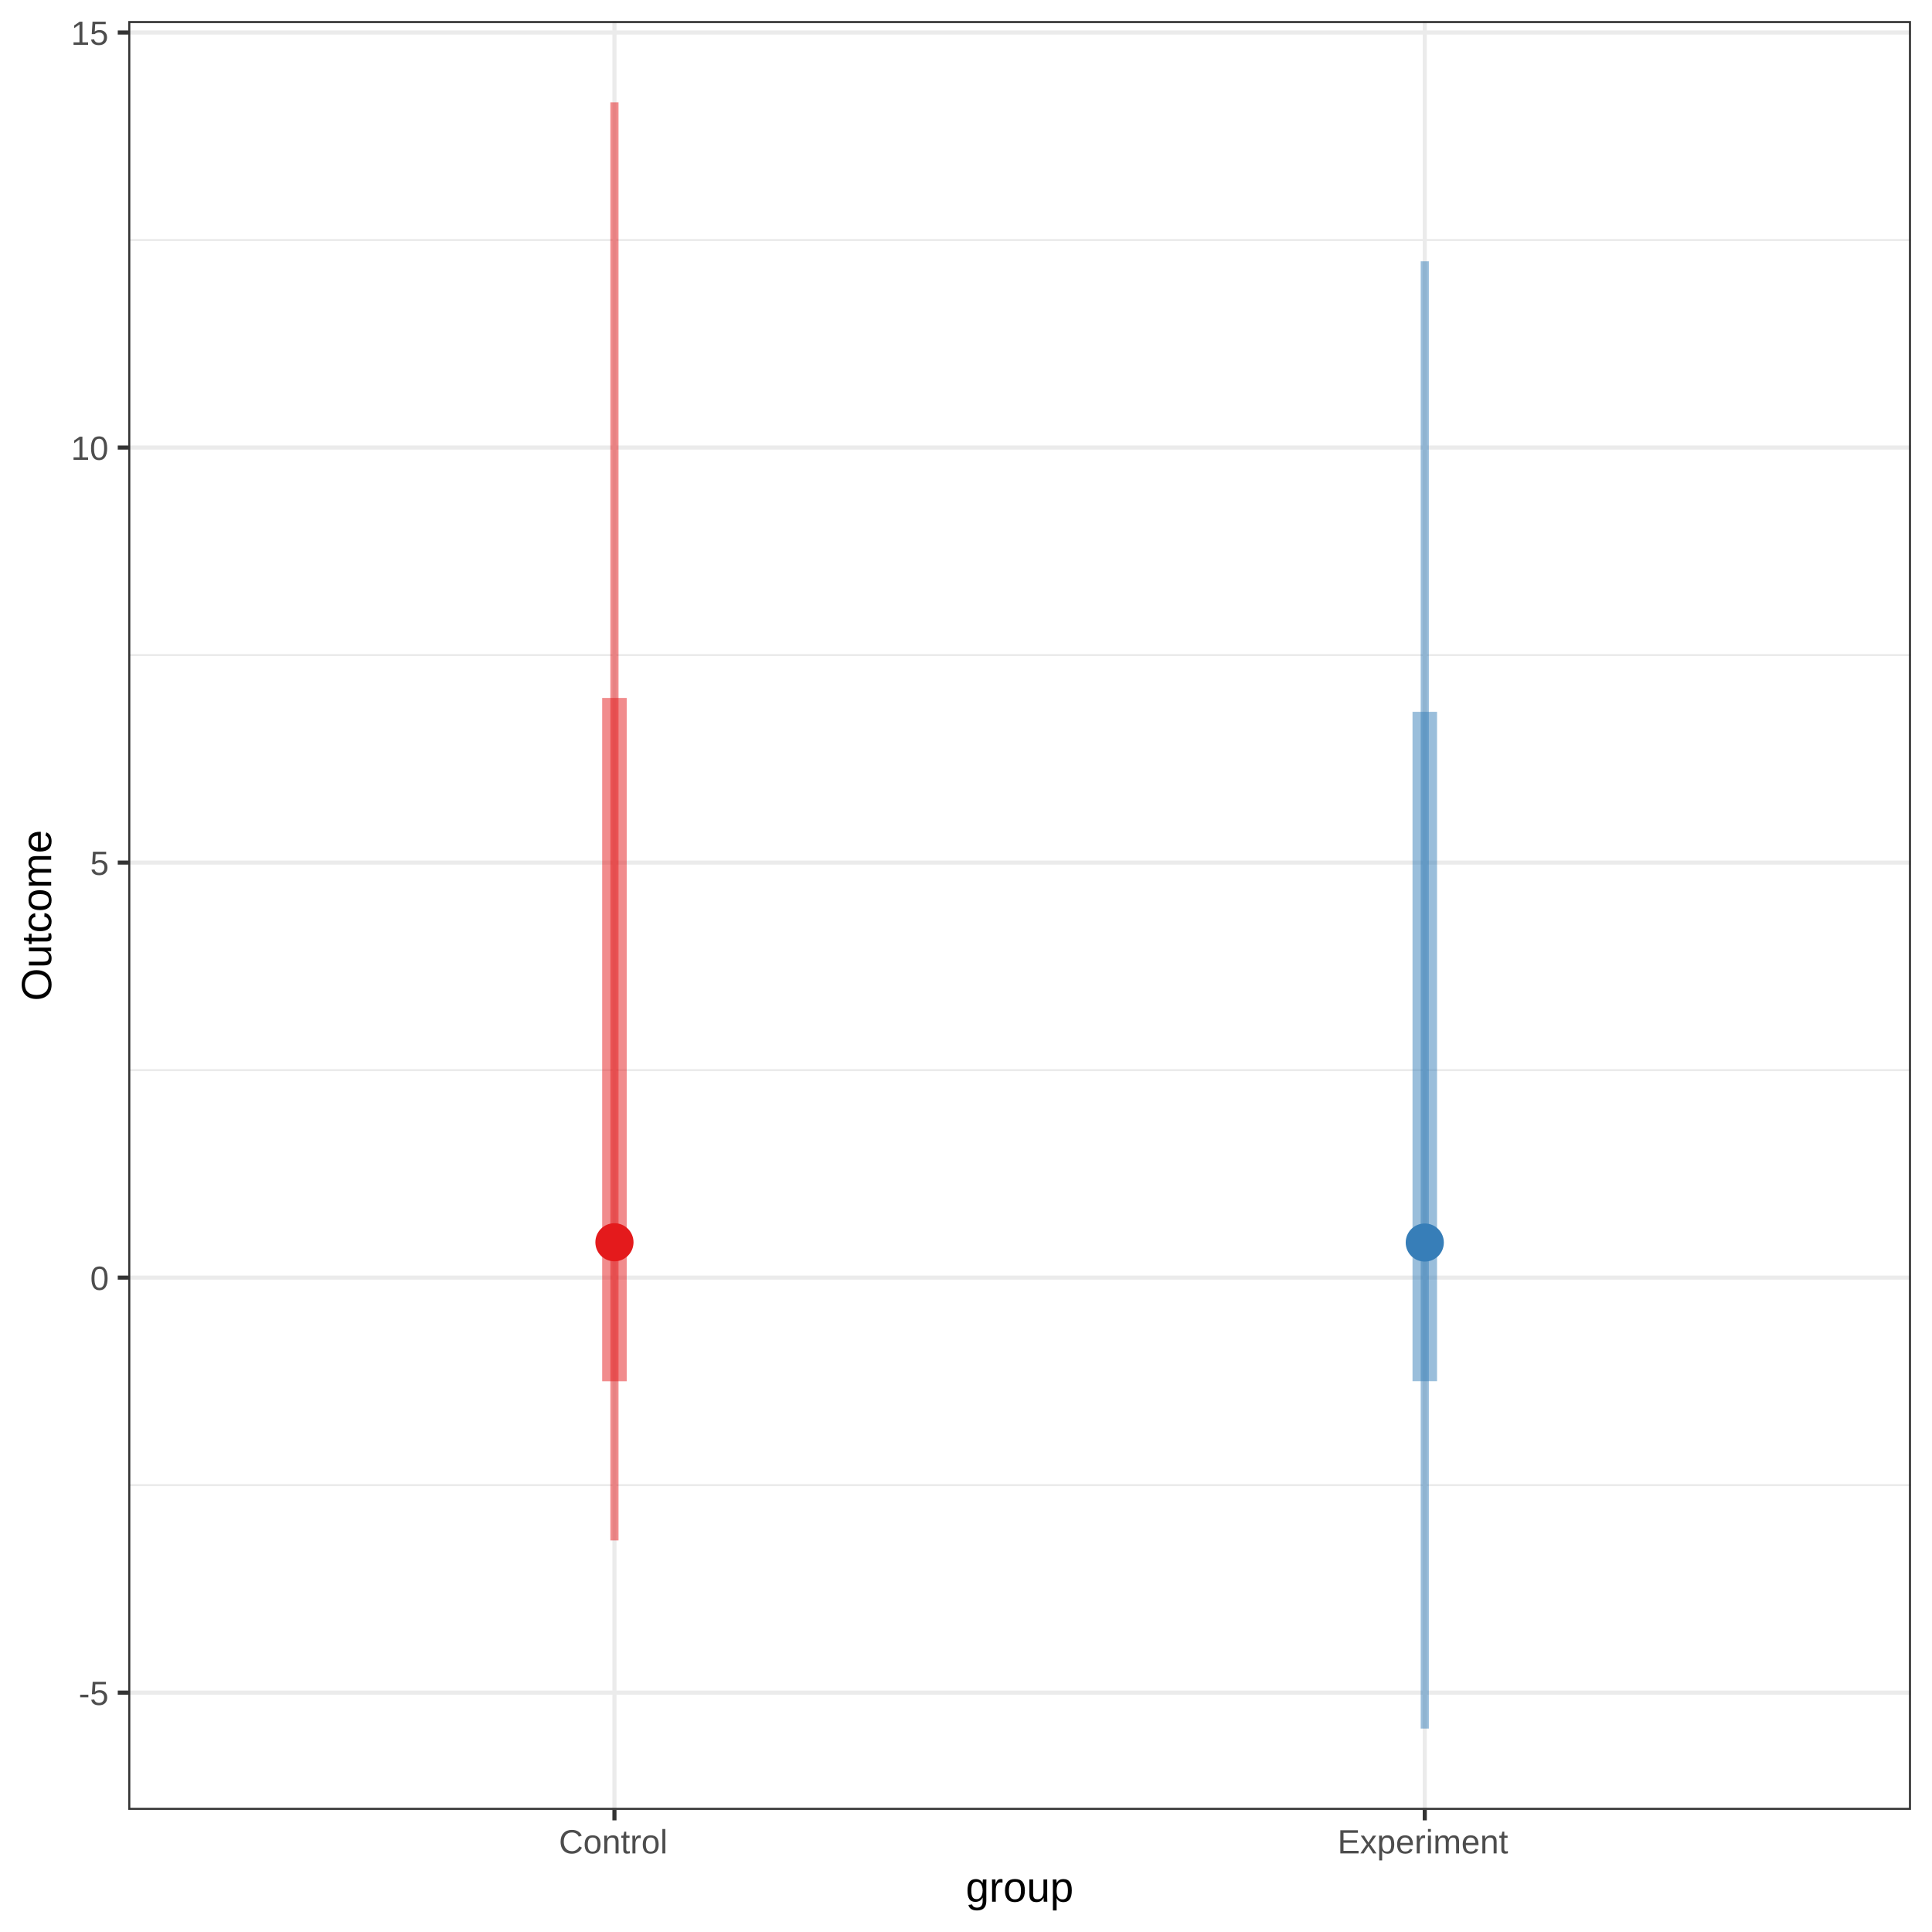
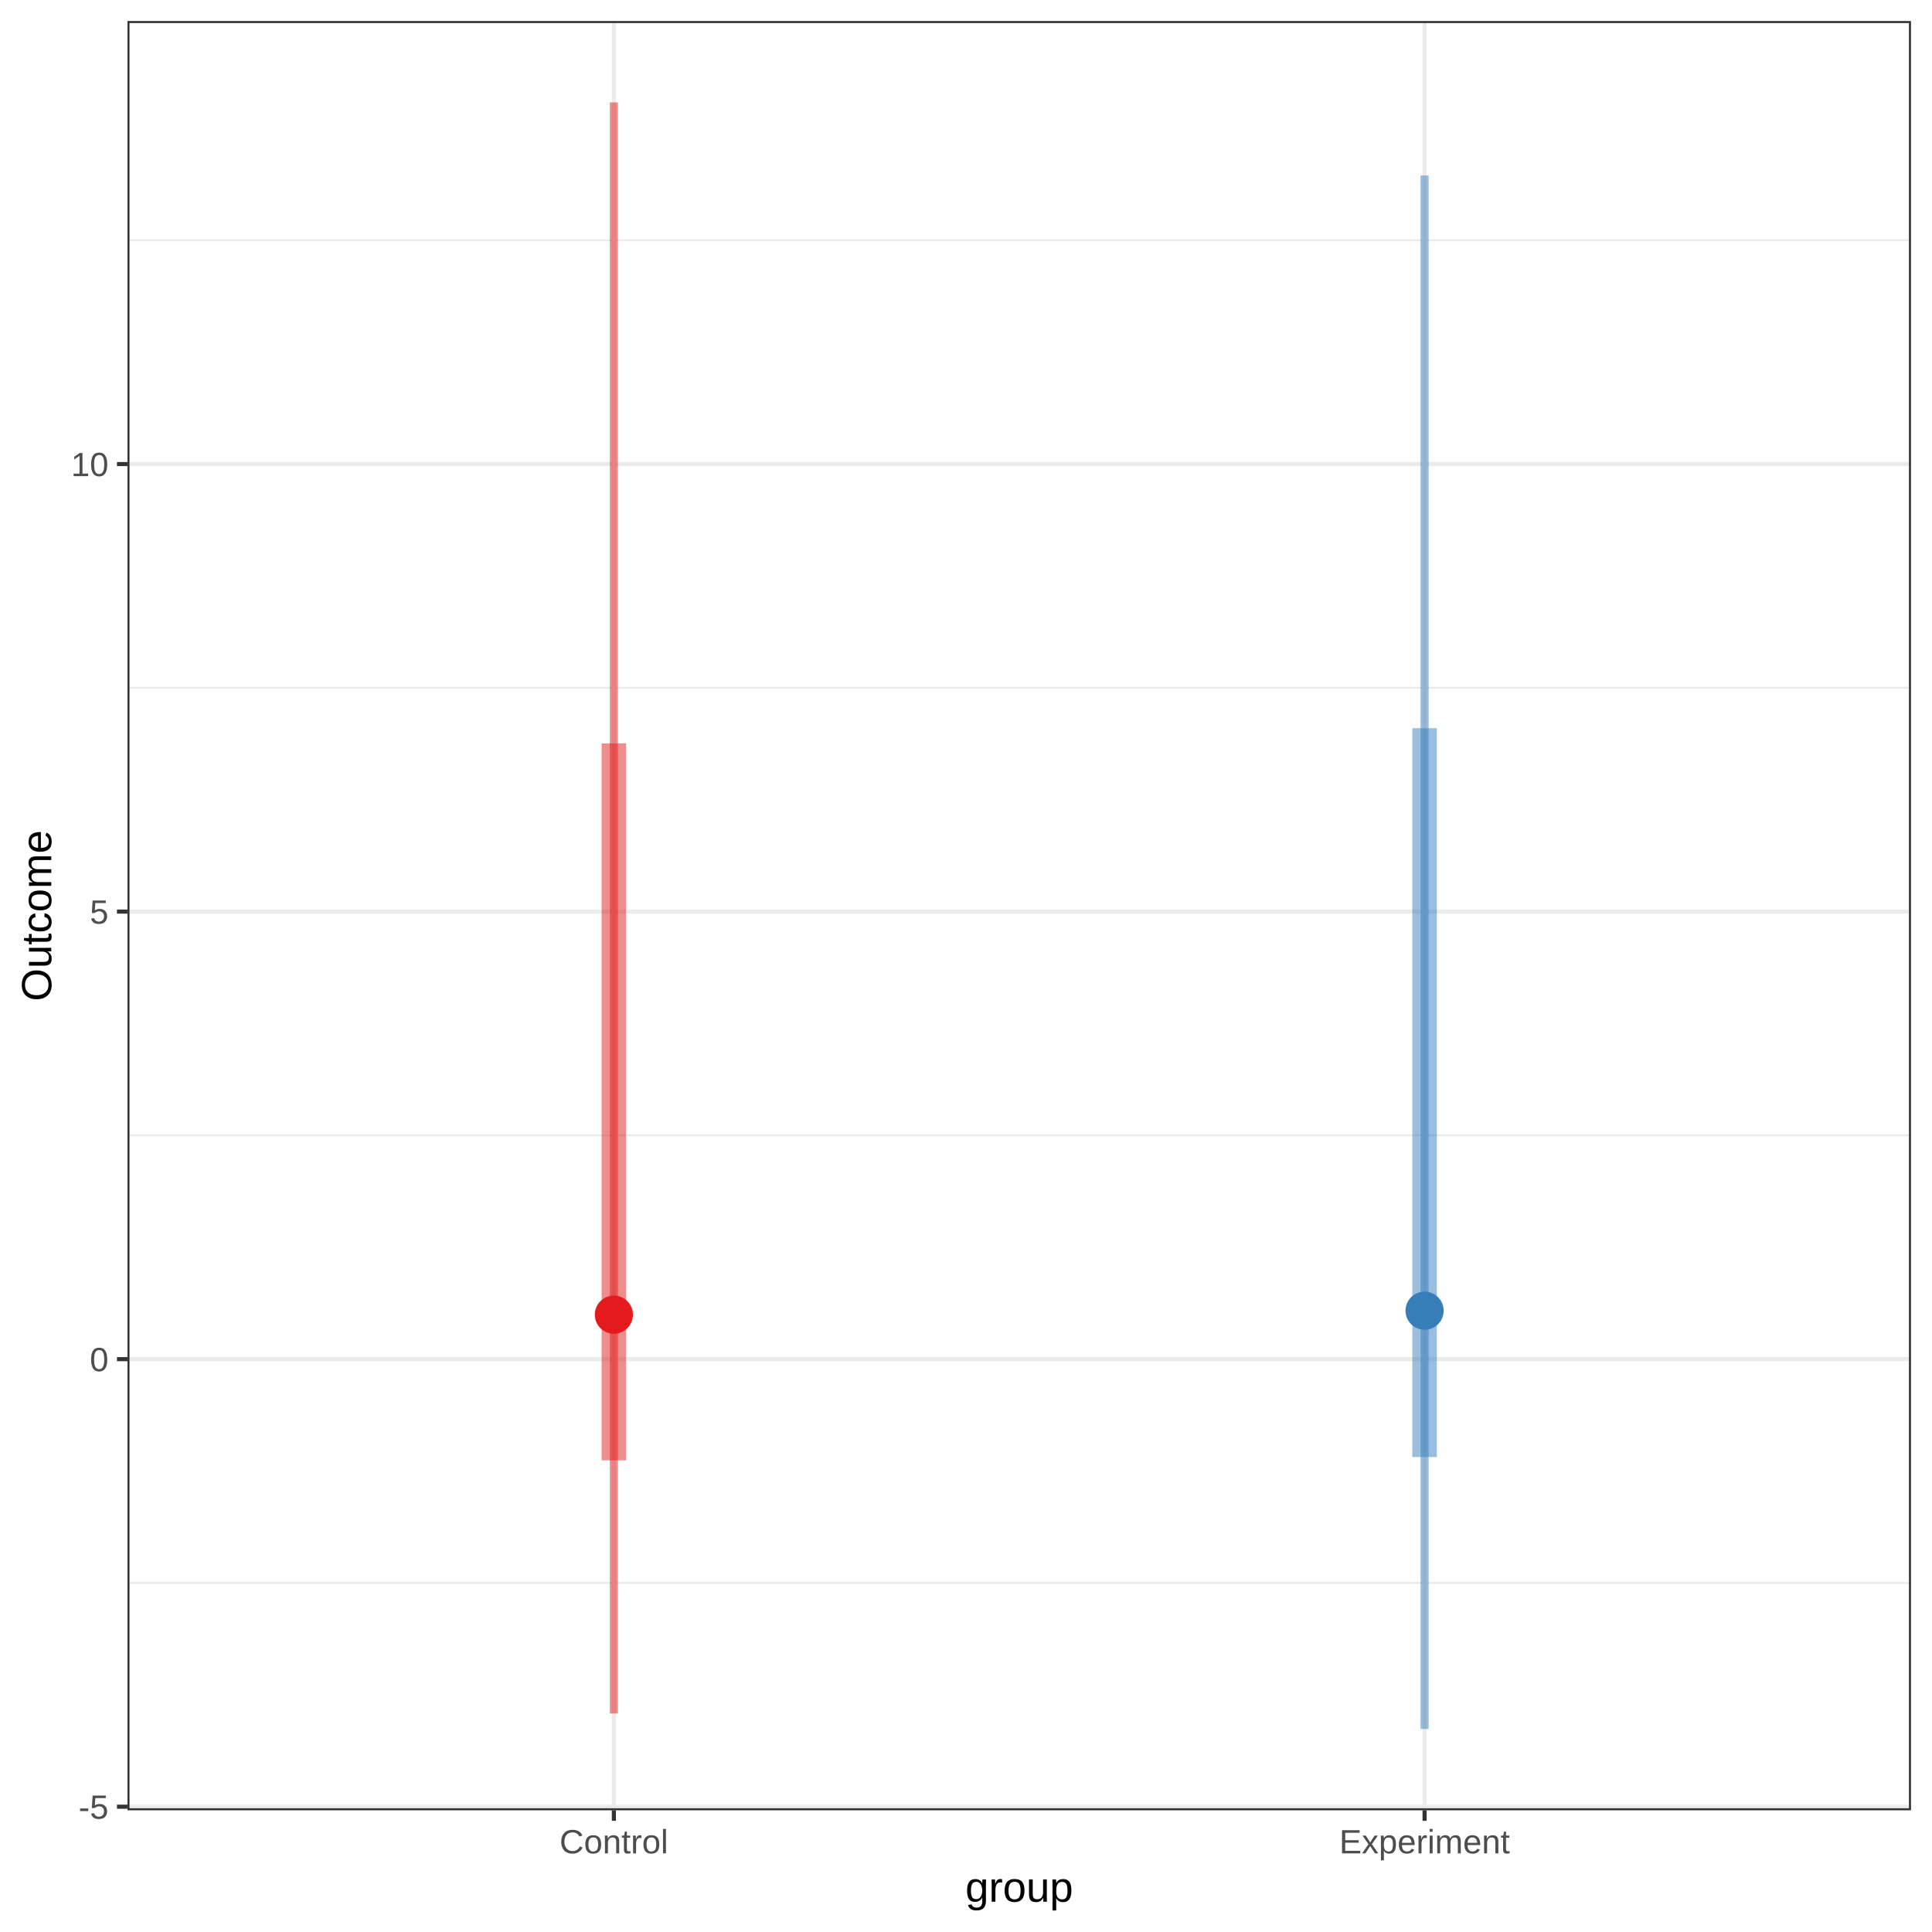
- <svg xmlns="http://www.w3.org/2000/svg" viewBox="0 0 504.00 504.00">
+ <svg xmlns="http://www.w3.org/2000/svg" class="svglite" width="504.00pt" height="504.00pt" viewBox="0 0 504.00 504.00">
  <defs>
    <style type="text/css">
-     line, polyline, polygon, path, rect, circle {
+     .svglite line, .svglite polyline, .svglite polygon, .svglite path, .svglite rect, .svglite circle {
      fill: none;
      stroke: #000000;
      stroke-linecap: round;
      stroke-linejoin: round;
      stroke-miterlimit: 10.00;
    }
  </style>
  </defs>
  <rect width="100%" height="100%" style="stroke: none; fill: #FFFFFF;" />
-   <rect x="0" y="0.00" width="504.00" height="504.00" style="stroke-width: 1.07; stroke: #FFFFFF; fill: #FFFFFF;" />
  <defs>
-     <clipPath id="cpMzMuNDZ8NDk4LjUyfDQ3Mi4xNHw1LjQ4">
-       <rect x="33.46" y="5.48" width="465.06" height="466.66" />
-     </clipPath>
-   </defs>
-   <rect x="33.46" y="5.48" width="465.06" height="466.66" style="stroke-width: 1.07; stroke: none; fill: #FFFFFF;" clip-path="url(#cpMzMuNDZ8NDk4LjUyfDQ3Mi4xNHw1LjQ4)" />
-   <polyline points="33.46,387.43 498.52,387.43 " style="stroke-width: 0.53; stroke: #EBEBEB; stroke-linecap: butt;" clip-path="url(#cpMzMuNDZ8NDk4LjUyfDQ3Mi4xNHw1LjQ4)" />
-   <polyline points="33.46,279.16 498.52,279.16 " style="stroke-width: 0.53; stroke: #EBEBEB; stroke-linecap: butt;" clip-path="url(#cpMzMuNDZ8NDk4LjUyfDQ3Mi4xNHw1LjQ4)" />
-   <polyline points="33.46,170.89 498.52,170.89 " style="stroke-width: 0.53; stroke: #EBEBEB; stroke-linecap: butt;" clip-path="url(#cpMzMuNDZ8NDk4LjUyfDQ3Mi4xNHw1LjQ4)" />
-   <polyline points="33.46,62.62 498.52,62.62 " style="stroke-width: 0.53; stroke: #EBEBEB; stroke-linecap: butt;" clip-path="url(#cpMzMuNDZ8NDk4LjUyfDQ3Mi4xNHw1LjQ4)" />
-   <polyline points="33.46,441.56 498.52,441.56 " style="stroke-width: 1.07; stroke: #EBEBEB; stroke-linecap: butt;" clip-path="url(#cpMzMuNDZ8NDk4LjUyfDQ3Mi4xNHw1LjQ4)" />
-   <polyline points="33.46,333.29 498.52,333.29 " style="stroke-width: 1.07; stroke: #EBEBEB; stroke-linecap: butt;" clip-path="url(#cpMzMuNDZ8NDk4LjUyfDQ3Mi4xNHw1LjQ4)" />
-   <polyline points="33.46,225.02 498.52,225.02 " style="stroke-width: 1.07; stroke: #EBEBEB; stroke-linecap: butt;" clip-path="url(#cpMzMuNDZ8NDk4LjUyfDQ3Mi4xNHw1LjQ4)" />
-   <polyline points="33.46,116.75 498.52,116.75 " style="stroke-width: 1.07; stroke: #EBEBEB; stroke-linecap: butt;" clip-path="url(#cpMzMuNDZ8NDk4LjUyfDQ3Mi4xNHw1LjQ4)" />
-   <polyline points="33.46,8.48 498.52,8.48 " style="stroke-width: 1.07; stroke: #EBEBEB; stroke-linecap: butt;" clip-path="url(#cpMzMuNDZ8NDk4LjUyfDQ3Mi4xNHw1LjQ4)" />
-   <polyline points="160.29,472.14 160.29,5.48 " style="stroke-width: 1.07; stroke: #EBEBEB; stroke-linecap: butt;" clip-path="url(#cpMzMuNDZ8NDk4LjUyfDQ3Mi4xNHw1LjQ4)" />
-   <polyline points="371.68,472.14 371.68,5.48 " style="stroke-width: 1.07; stroke: #EBEBEB; stroke-linecap: butt;" clip-path="url(#cpMzMuNDZ8NDk4LjUyfDQ3Mi4xNHw1LjQ4)" />
-   <polyline points="160.29,182.07 160.29,182.07 " style="stroke-width: 6.40; stroke: #E41A1C; stroke-opacity: 0.50; stroke-linecap: butt;" clip-path="url(#cpMzMuNDZ8NDk4LjUyfDQ3Mi4xNHw1LjQ4)" />
-   <polyline points="160.29,182.07 160.29,360.33 " style="stroke-width: 6.40; stroke: #E41A1C; stroke-opacity: 0.50; stroke-linecap: butt;" clip-path="url(#cpMzMuNDZ8NDk4LjUyfDQ3Mi4xNHw1LjQ4)" />
-   <polyline points="160.29,360.33 160.29,360.33 " style="stroke-width: 6.40; stroke: #E41A1C; stroke-opacity: 0.50; stroke-linecap: butt;" clip-path="url(#cpMzMuNDZ8NDk4LjUyfDQ3Mi4xNHw1LjQ4)" />
-   <polyline points="371.68,185.69 371.68,185.69 " style="stroke-width: 6.40; stroke: #377EB8; stroke-opacity: 0.50; stroke-linecap: butt;" clip-path="url(#cpMzMuNDZ8NDk4LjUyfDQ3Mi4xNHw1LjQ4)" />
-   <polyline points="371.68,185.69 371.68,360.31 " style="stroke-width: 6.40; stroke: #377EB8; stroke-opacity: 0.50; stroke-linecap: butt;" clip-path="url(#cpMzMuNDZ8NDk4LjUyfDQ3Mi4xNHw1LjQ4)" />
-   <polyline points="371.68,360.31 371.68,360.31 " style="stroke-width: 6.40; stroke: #377EB8; stroke-opacity: 0.50; stroke-linecap: butt;" clip-path="url(#cpMzMuNDZ8NDk4LjUyfDQ3Mi4xNHw1LjQ4)" />
-   <polyline points="160.29,26.69 160.29,26.69 " style="stroke-width: 2.13; stroke: #E41A1C; stroke-opacity: 0.50; stroke-linecap: butt;" clip-path="url(#cpMzMuNDZ8NDk4LjUyfDQ3Mi4xNHw1LjQ4)" />
-   <polyline points="160.29,26.69 160.29,401.85 " style="stroke-width: 2.13; stroke: #E41A1C; stroke-opacity: 0.50; stroke-linecap: butt;" clip-path="url(#cpMzMuNDZ8NDk4LjUyfDQ3Mi4xNHw1LjQ4)" />
-   <polyline points="160.29,401.85 160.29,401.85 " style="stroke-width: 2.13; stroke: #E41A1C; stroke-opacity: 0.50; stroke-linecap: butt;" clip-path="url(#cpMzMuNDZ8NDk4LjUyfDQ3Mi4xNHw1LjQ4)" />
-   <polyline points="371.68,68.17 371.68,68.17 " style="stroke-width: 2.13; stroke: #377EB8; stroke-opacity: 0.50; stroke-linecap: butt;" clip-path="url(#cpMzMuNDZ8NDk4LjUyfDQ3Mi4xNHw1LjQ4)" />
-   <polyline points="371.68,68.17 371.68,450.93 " style="stroke-width: 2.13; stroke: #377EB8; stroke-opacity: 0.50; stroke-linecap: butt;" clip-path="url(#cpMzMuNDZ8NDk4LjUyfDQ3Mi4xNHw1LjQ4)" />
-   <polyline points="371.68,450.93 371.68,450.93 " style="stroke-width: 2.13; stroke: #377EB8; stroke-opacity: 0.50; stroke-linecap: butt;" clip-path="url(#cpMzMuNDZ8NDk4LjUyfDQ3Mi4xNHw1LjQ4)" />
-   <circle cx="160.29" cy="324.07" r="4.62" style="stroke-width: 0.71; stroke: #E41A1C; fill: #E41A1C;" clip-path="url(#cpMzMuNDZ8NDk4LjUyfDQ3Mi4xNHw1LjQ4)" />
-   <circle cx="371.68" cy="324.14" r="4.62" style="stroke-width: 0.71; stroke: #377EB8; fill: #377EB8;" clip-path="url(#cpMzMuNDZ8NDk4LjUyfDQ3Mi4xNHw1LjQ4)" />
-   <rect x="33.46" y="5.48" width="465.06" height="466.66" style="stroke-width: 1.07; stroke: #333333;" clip-path="url(#cpMzMuNDZ8NDk4LjUyfDQ3Mi4xNHw1LjQ4)" />
-   <defs>
-     <clipPath id="cpMC4wMHw1MDQuMDB8NTA0LjAwfDAuMDA=">
+     <clipPath id="cpMC4wMHw1MDQuMDB8MC4wMHw1MDQuMDA=">
      <rect x="0.00" y="0.00" width="504.00" height="504.00" />
    </clipPath>
  </defs>
-   <g clip-path="url(#cpMC4wMHw1MDQuMDB8NTA0LjAwfDAuMDA=)">
-     <text x="20.52" y="444.78" style="font-size: 8.80px; fill: #4D4D4D; font-family: Arial;" textLength="8.00px" lengthAdjust="spacingAndGlyphs">-5</text>
+   <g clip-path="url(#cpMC4wMHw1MDQuMDB8MC4wMHw1MDQuMDA=)">
+     <rect x="0.00" y="0.00" width="504.00" height="504.00" style="stroke-width: 1.07; stroke: #FFFFFF; fill: #FFFFFF;" />
  </g>
-   <g clip-path="url(#cpMC4wMHw1MDQuMDB8NTA0LjAwfDAuMDA=)">
-     <text x="23.52" y="336.51" style="font-size: 8.80px; fill: #4D4D4D; font-family: Arial;" textLength="5.01px" lengthAdjust="spacingAndGlyphs">0</text>
+   <defs>
+     <clipPath id="cpMzMuMjV8NDk4LjUyfDUuNDh8NDcyLjI1">
+       <rect x="33.25" y="5.48" width="465.27" height="466.77" />
+     </clipPath>
+   </defs>
+   <g clip-path="url(#cpMzMuMjV8NDk4LjUyfDUuNDh8NDcyLjI1)">
+     <rect x="33.25" y="5.48" width="465.27" height="466.77" style="stroke-width: 1.07; stroke: none; fill: #FFFFFF;" />
+     <polyline points="33.25,412.93 498.52,412.93 " style="stroke-width: 0.53; stroke: #EBEBEB; stroke-linecap: butt;" />
+     <polyline points="33.25,296.18 498.52,296.18 " style="stroke-width: 0.53; stroke: #EBEBEB; stroke-linecap: butt;" />
+     <polyline points="33.25,179.43 498.52,179.43 " style="stroke-width: 0.53; stroke: #EBEBEB; stroke-linecap: butt;" />
+     <polyline points="33.25,62.68 498.52,62.68 " style="stroke-width: 0.53; stroke: #EBEBEB; stroke-linecap: butt;" />
+     <polyline points="33.25,471.31 498.52,471.31 " style="stroke-width: 1.07; stroke: #EBEBEB; stroke-linecap: butt;" />
+     <polyline points="33.25,354.56 498.52,354.56 " style="stroke-width: 1.07; stroke: #EBEBEB; stroke-linecap: butt;" />
+     <polyline points="33.25,237.81 498.52,237.81 " style="stroke-width: 1.07; stroke: #EBEBEB; stroke-linecap: butt;" />
+     <polyline points="33.25,121.06 498.52,121.06 " style="stroke-width: 1.07; stroke: #EBEBEB; stroke-linecap: butt;" />
+     <polyline points="160.14,472.25 160.14,5.48 " style="stroke-width: 1.07; stroke: #EBEBEB; stroke-linecap: butt;" />
+     <polyline points="371.63,472.25 371.63,5.48 " style="stroke-width: 1.07; stroke: #EBEBEB; stroke-linecap: butt;" />
+     <polyline points="160.14,26.70 160.14,26.70 " style="stroke-width: 2.13; stroke: #E41A1C; stroke-opacity: 0.50; stroke-linecap: butt;" />
+     <polyline points="160.14,26.70 160.14,446.99 " style="stroke-width: 2.13; stroke: #E41A1C; stroke-opacity: 0.50; stroke-linecap: butt;" />
+     <polyline points="160.14,446.99 160.14,446.99 " style="stroke-width: 2.13; stroke: #E41A1C; stroke-opacity: 0.50; stroke-linecap: butt;" />
+     <polyline points="371.63,45.78 371.63,45.78 " style="stroke-width: 2.13; stroke: #377EB8; stroke-opacity: 0.50; stroke-linecap: butt;" />
+     <polyline points="371.63,45.78 371.63,451.03 " style="stroke-width: 2.13; stroke: #377EB8; stroke-opacity: 0.50; stroke-linecap: butt;" />
+     <polyline points="371.63,451.03 371.63,451.03 " style="stroke-width: 2.13; stroke: #377EB8; stroke-opacity: 0.50; stroke-linecap: butt;" />
+     <polyline points="160.14,193.92 160.14,193.92 " style="stroke-width: 6.40; stroke: #E41A1C; stroke-opacity: 0.50; stroke-linecap: butt;" />
+     <polyline points="160.14,193.92 160.14,380.96 " style="stroke-width: 6.40; stroke: #E41A1C; stroke-opacity: 0.50; stroke-linecap: butt;" />
+     <polyline points="160.14,380.96 160.14,380.96 " style="stroke-width: 6.40; stroke: #E41A1C; stroke-opacity: 0.50; stroke-linecap: butt;" />
+     <polyline points="371.63,189.96 371.63,189.96 " style="stroke-width: 6.40; stroke: #377EB8; stroke-opacity: 0.50; stroke-linecap: butt;" />
+     <polyline points="371.63,189.96 371.63,380.09 " style="stroke-width: 6.40; stroke: #377EB8; stroke-opacity: 0.50; stroke-linecap: butt;" />
+     <polyline points="371.63,380.09 371.63,380.09 " style="stroke-width: 6.40; stroke: #377EB8; stroke-opacity: 0.50; stroke-linecap: butt;" />
+     <circle cx="160.14" cy="342.96" r="4.62" style="stroke-width: 0.71; stroke: #E41A1C; fill: #E41A1C;" />
+     <circle cx="371.63" cy="341.92" r="4.62" style="stroke-width: 0.71; stroke: #377EB8; fill: #377EB8;" />
+     <rect x="33.25" y="5.48" width="465.27" height="466.77" style="stroke-width: 1.07; stroke: #333333;" />
  </g>
-   <g clip-path="url(#cpMC4wMHw1MDQuMDB8NTA0LjAwfDAuMDA=)">
-     <text x="23.52" y="228.24" style="font-size: 8.80px; fill: #4D4D4D; font-family: Arial;" textLength="5.01px" lengthAdjust="spacingAndGlyphs">5</text>
-   </g>
-   <g clip-path="url(#cpMC4wMHw1MDQuMDB8NTA0LjAwfDAuMDA=)">
-     <text x="18.51" y="119.97" style="font-size: 8.80px; fill: #4D4D4D; font-family: Arial;" textLength="10.01px" lengthAdjust="spacingAndGlyphs">10</text>
-   </g>
-   <g clip-path="url(#cpMC4wMHw1MDQuMDB8NTA0LjAwfDAuMDA=)">
-     <text x="18.51" y="11.70" style="font-size: 8.80px; fill: #4D4D4D; font-family: Arial;" textLength="10.01px" lengthAdjust="spacingAndGlyphs">15</text>
-   </g>
-   <polyline points="30.72,441.56 33.46,441.56 " style="stroke-width: 1.07; stroke: #333333; stroke-linecap: butt;" clip-path="url(#cpMC4wMHw1MDQuMDB8NTA0LjAwfDAuMDA=)" />
-   <polyline points="30.72,333.29 33.46,333.29 " style="stroke-width: 1.07; stroke: #333333; stroke-linecap: butt;" clip-path="url(#cpMC4wMHw1MDQuMDB8NTA0LjAwfDAuMDA=)" />
-   <polyline points="30.72,225.02 33.46,225.02 " style="stroke-width: 1.07; stroke: #333333; stroke-linecap: butt;" clip-path="url(#cpMC4wMHw1MDQuMDB8NTA0LjAwfDAuMDA=)" />
-   <polyline points="30.72,116.75 33.46,116.75 " style="stroke-width: 1.07; stroke: #333333; stroke-linecap: butt;" clip-path="url(#cpMC4wMHw1MDQuMDB8NTA0LjAwfDAuMDA=)" />
-   <polyline points="30.72,8.48 33.46,8.48 " style="stroke-width: 1.07; stroke: #333333; stroke-linecap: butt;" clip-path="url(#cpMC4wMHw1MDQuMDB8NTA0LjAwfDAuMDA=)" />
-   <polyline points="160.29,474.88 160.29,472.14 " style="stroke-width: 1.07; stroke: #333333; stroke-linecap: butt;" clip-path="url(#cpMC4wMHw1MDQuMDB8NTA0LjAwfDAuMDA=)" />
-   <polyline points="371.68,474.88 371.68,472.14 " style="stroke-width: 1.07; stroke: #333333; stroke-linecap: butt;" clip-path="url(#cpMC4wMHw1MDQuMDB8NTA0LjAwfDAuMDA=)" />
-   <g clip-path="url(#cpMC4wMHw1MDQuMDB8NTA0LjAwfDAuMDA=)">
-     <text x="145.79" y="483.51" style="font-size: 8.80px; fill: #4D4D4D; font-family: Arial;" textLength="29.01px" lengthAdjust="spacingAndGlyphs">Control</text>
-   </g>
-   <g clip-path="url(#cpMC4wMHw1MDQuMDB8NTA0LjAwfDAuMDA=)">
-     <text x="348.93" y="483.51" style="font-size: 8.80px; fill: #4D4D4D; font-family: Arial;" textLength="45.52px" lengthAdjust="spacingAndGlyphs">Experiment</text>
-   </g>
-   <g clip-path="url(#cpMC4wMHw1MDQuMDB8NTA0LjAwfDAuMDA=)">
-     <text x="251.92" y="496.10" style="font-size: 11.00px; font-family: Arial;" textLength="28.13px" lengthAdjust="spacingAndGlyphs">group</text>
-   </g>
-   <g clip-path="url(#cpMC4wMHw1MDQuMDB8NTA0LjAwfDAuMDA=)">
-     <text transform="translate(13.35,261.12) rotate(-90)" style="font-size: 11.00px; font-family: Arial;" textLength="44.63px" lengthAdjust="spacingAndGlyphs">Outcome</text>
+   <g clip-path="url(#cpMC4wMHw1MDQuMDB8MC4wMHw1MDQuMDA=)">
+     <text x="28.32" y="474.46" text-anchor="end" style="font-size: 8.80px; fill: #4D4D4D; font-family: Arial;" textLength="7.83px" lengthAdjust="spacingAndGlyphs">-5</text>
+     <text x="28.32" y="357.71" text-anchor="end" style="font-size: 8.80px; fill: #4D4D4D; font-family: Arial;" textLength="4.90px" lengthAdjust="spacingAndGlyphs">0</text>
+     <text x="28.32" y="240.96" text-anchor="end" style="font-size: 8.80px; fill: #4D4D4D; font-family: Arial;" textLength="4.90px" lengthAdjust="spacingAndGlyphs">5</text>
+     <text x="28.32" y="124.21" text-anchor="end" style="font-size: 8.80px; fill: #4D4D4D; font-family: Arial;" textLength="9.79px" lengthAdjust="spacingAndGlyphs">10</text>
+     <polyline points="30.51,471.31 33.25,471.31 " style="stroke-width: 1.07; stroke: #333333; stroke-linecap: butt;" />
+     <polyline points="30.51,354.56 33.25,354.56 " style="stroke-width: 1.07; stroke: #333333; stroke-linecap: butt;" />
+     <polyline points="30.51,237.81 33.25,237.81 " style="stroke-width: 1.07; stroke: #333333; stroke-linecap: butt;" />
+     <polyline points="30.51,121.06 33.25,121.06 " style="stroke-width: 1.07; stroke: #333333; stroke-linecap: butt;" />
+     <polyline points="160.14,474.99 160.14,472.25 " style="stroke-width: 1.07; stroke: #333333; stroke-linecap: butt;" />
+     <polyline points="371.63,474.99 371.63,472.25 " style="stroke-width: 1.07; stroke: #333333; stroke-linecap: butt;" />
+     <text x="160.14" y="483.49" text-anchor="middle" style="font-size: 8.80px; fill: #4D4D4D; font-family: Arial;" textLength="28.36px" lengthAdjust="spacingAndGlyphs">Control</text>
+     <text x="371.63" y="483.49" text-anchor="middle" style="font-size: 8.80px; fill: #4D4D4D; font-family: Arial;" textLength="44.50px" lengthAdjust="spacingAndGlyphs">Experiment</text>
+     <text x="265.89" y="496.10" text-anchor="middle" style="font-size: 11.00px; font-family: Arial;" textLength="28.14px" lengthAdjust="spacingAndGlyphs">group</text>
+     <text transform="translate(13.37,238.87) rotate(-90)" text-anchor="middle" style="font-size: 11.00px; font-family: Arial;" textLength="44.63px" lengthAdjust="spacingAndGlyphs">Outcome</text>
  </g>
</svg>
